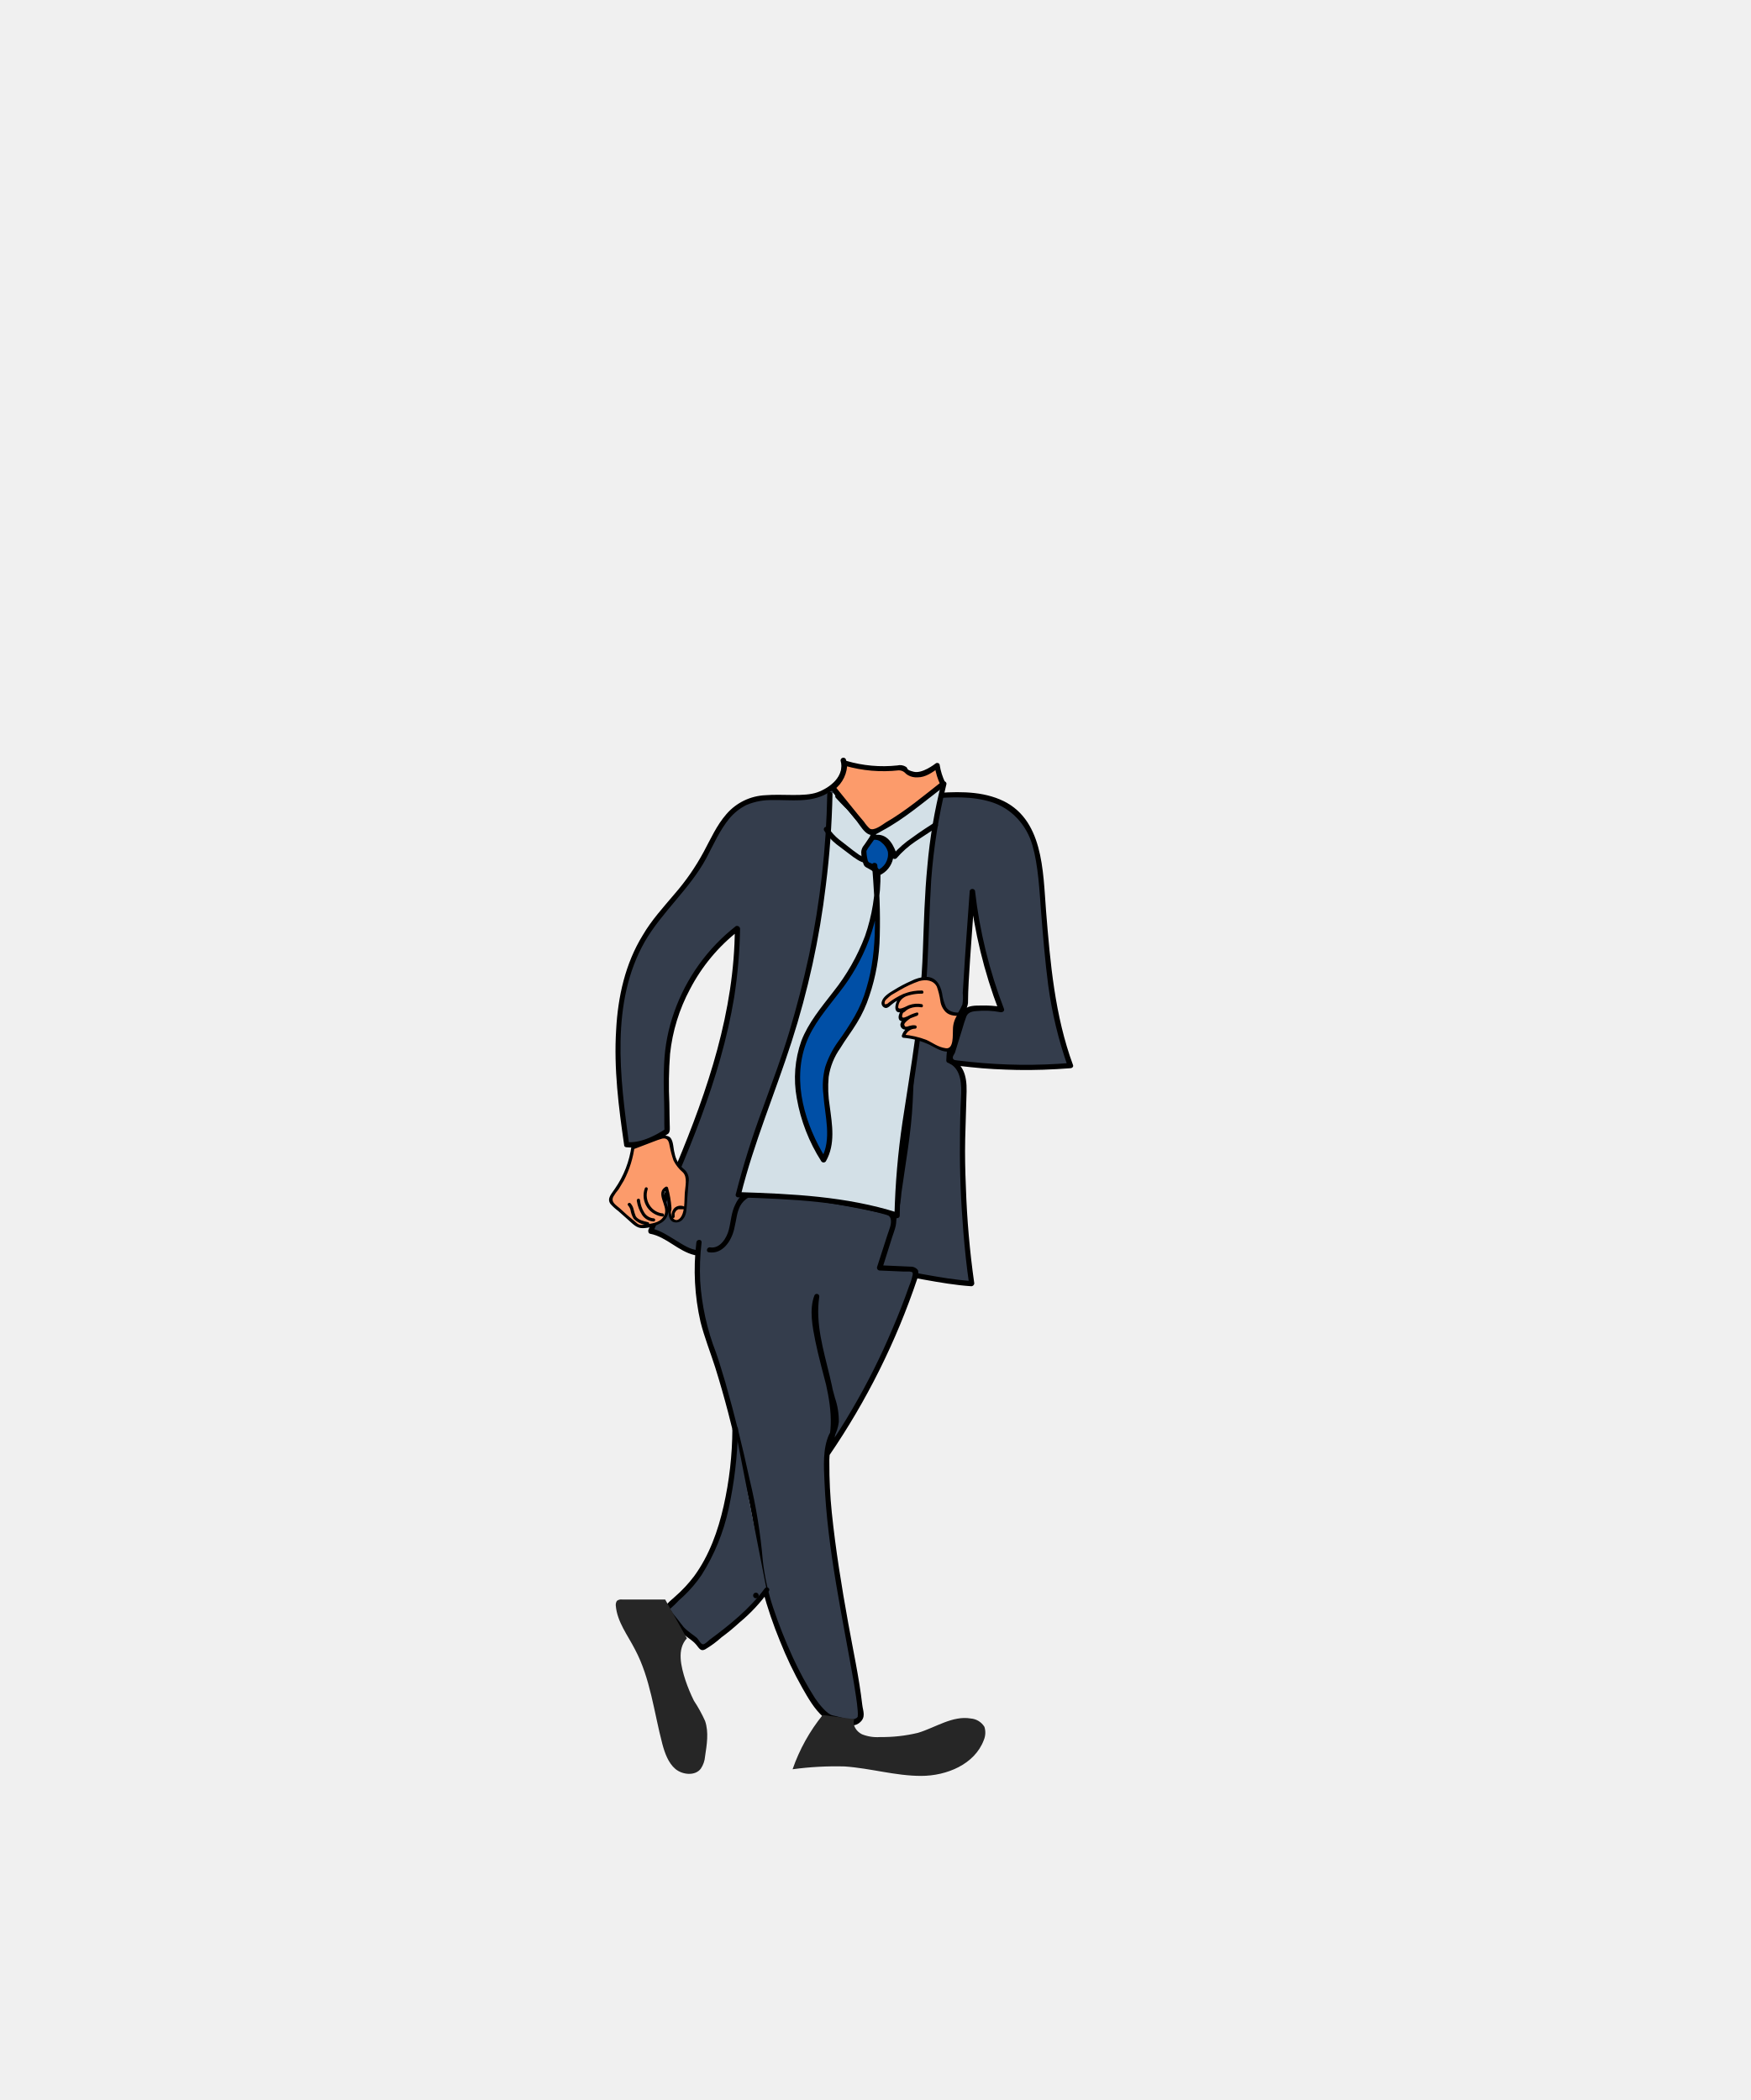
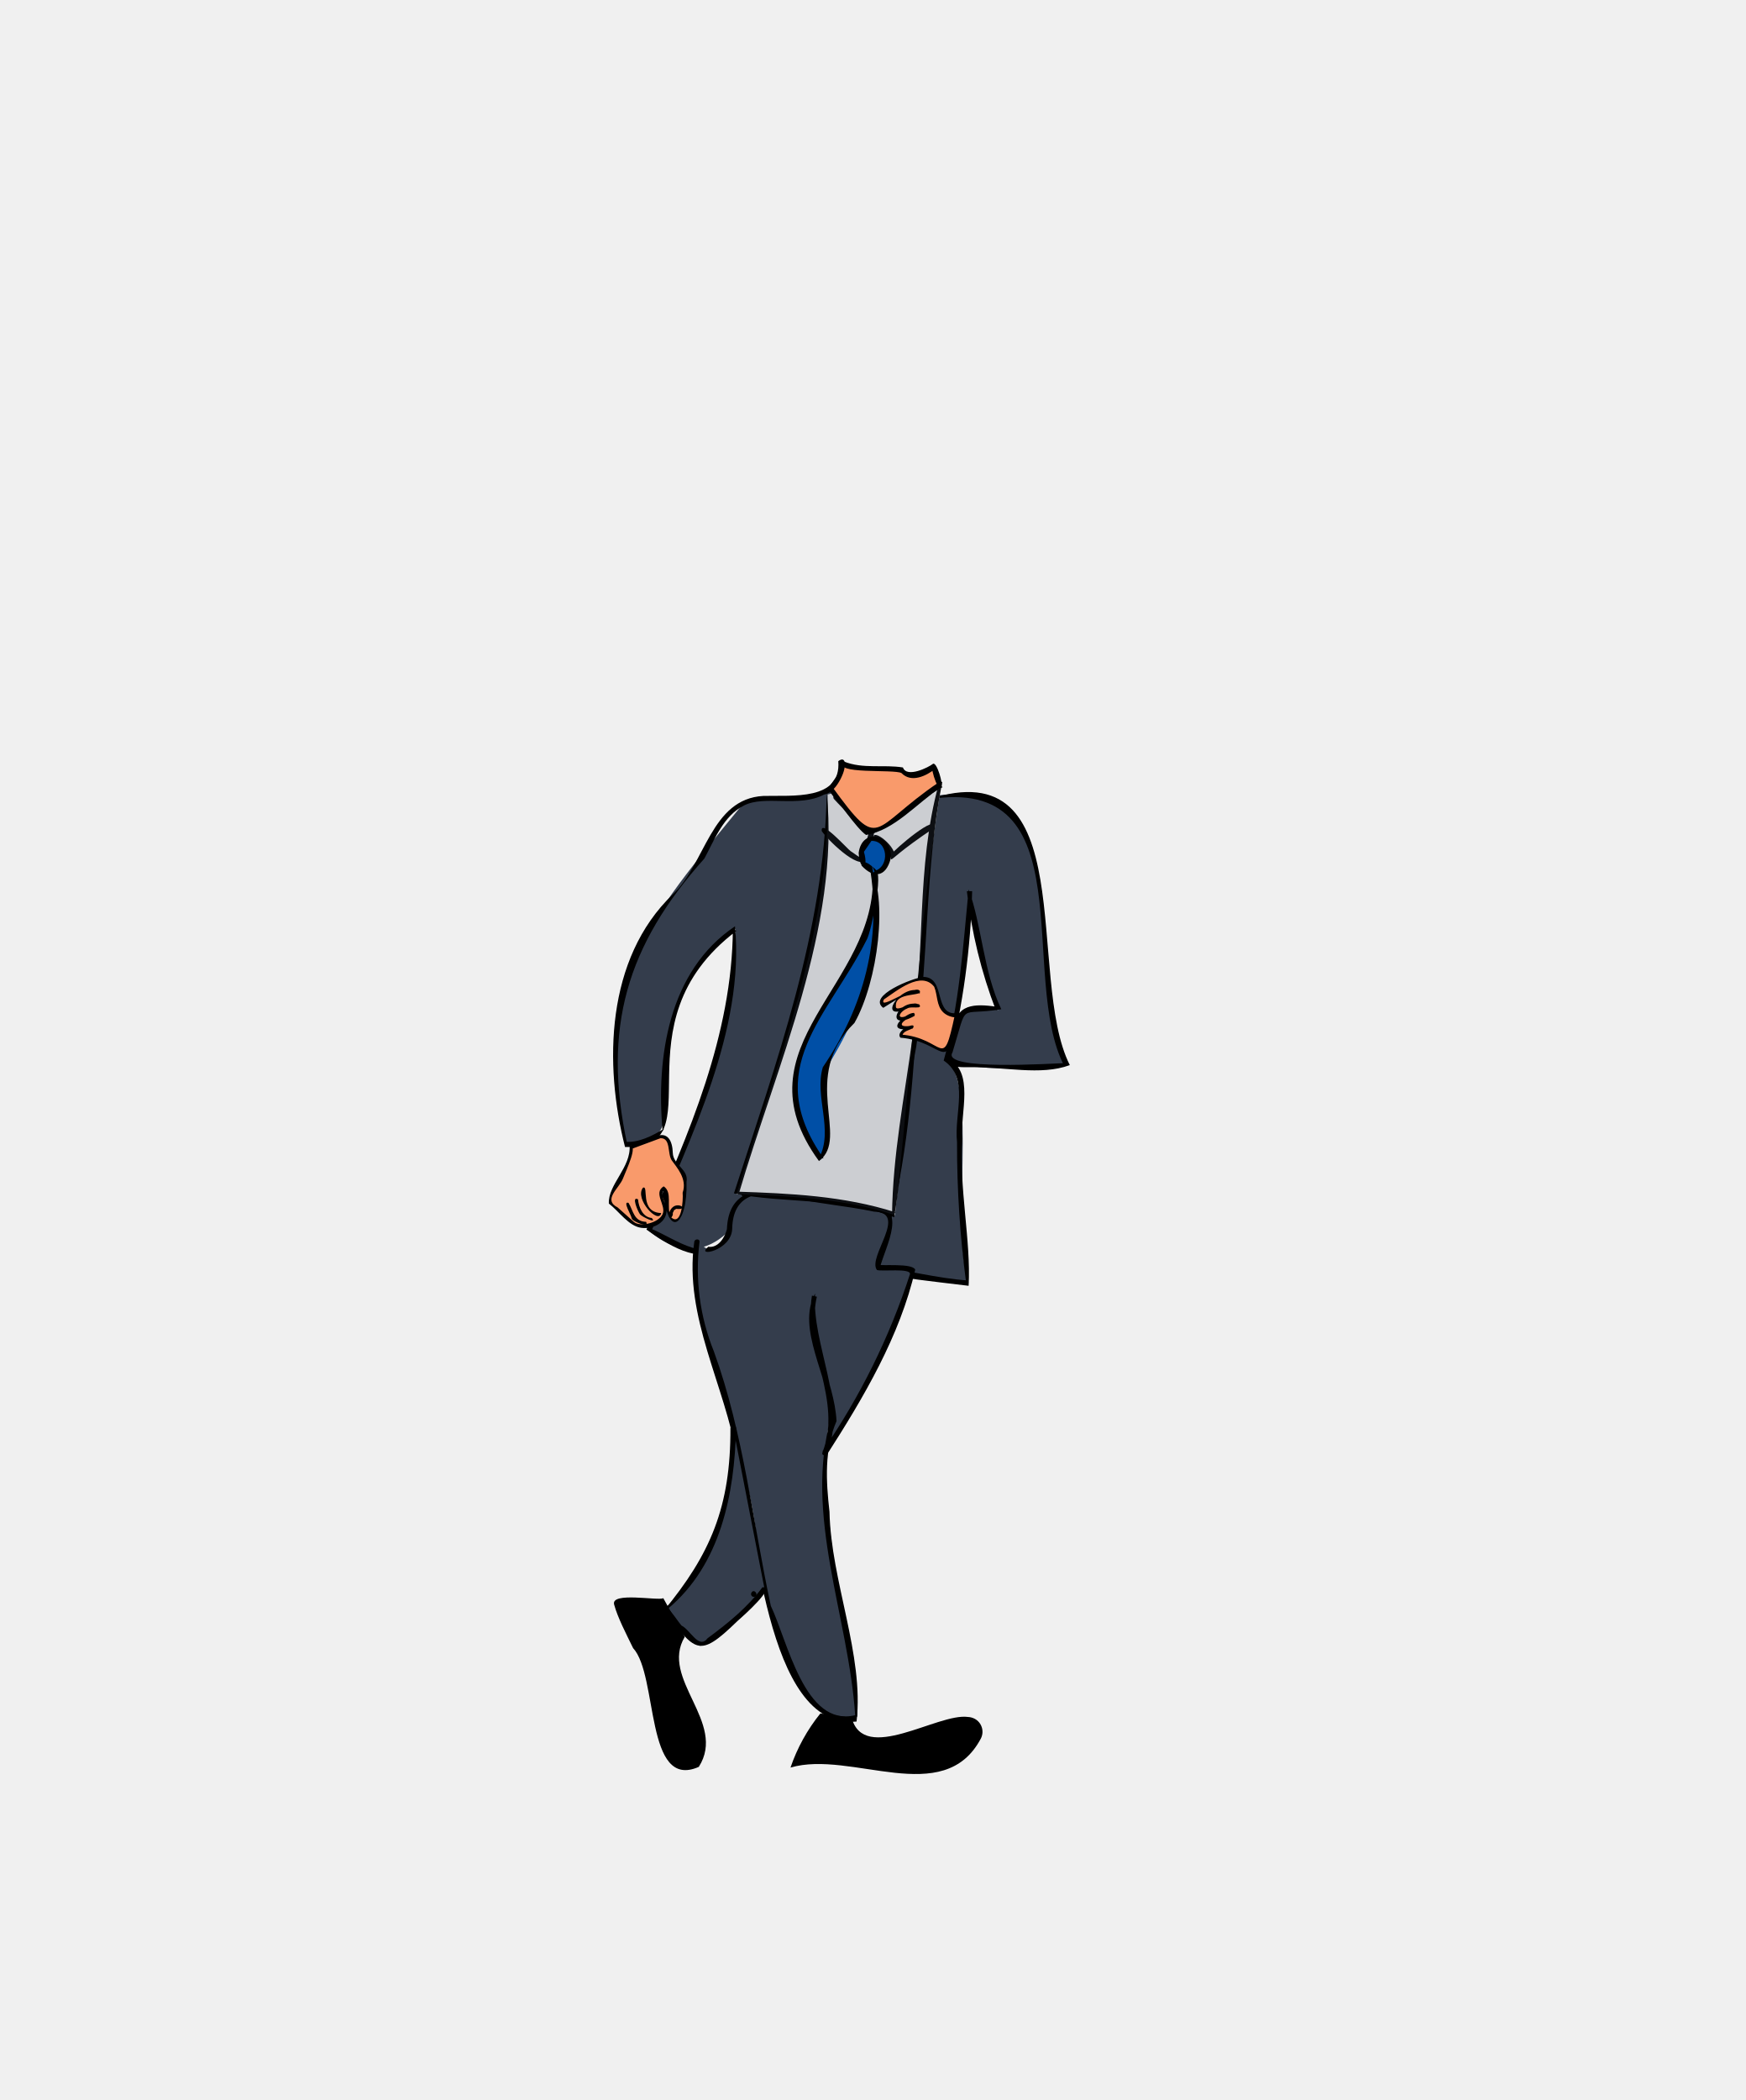
- <svg xmlns="http://www.w3.org/2000/svg" viewBox="0 0 500 600">
-   <defs>
-     <style>.a{fill:#343d4c}.c{fill:#004fa6}.e{fill:#fc9b6b}</style>
-   </defs>
-   <path class="a" d="M240.9 217.1c1.7 5.5-4.9 10.2-10.6 10.7s-11.9-1-17.2 1.4-9.3 11.2-13.1 17.7-10.7 12.7-15.1 19.6c-11.3 17.5-8.8 40-5.9 60.6 4.7.6 11.5-3.9 11.5-3.9s-.2-13.8-.1-18.6a52.3 52.3 0 0120.2-39.3c0 30.2-12.5 58.8-24.7 86.5 4.5.8 8.5 5.3 13 6.1a17.9 17.9 0 007.2-1.2c1-.5 3-3.7 3.6-4.8 21-37.8 28.6-81.5 29.4-124.7" />
-   <path d="M240.1 217.3c1.3 4.4-3 7.8-6.7 9.1s-9.9.4-14.7.8a15.6 15.6 0 00-11.2 5.4c-2.8 3.2-4.5 7.1-6.5 10.8a65.8 65.8 0 01-8.3 12c-3.2 3.8-6.6 7.5-9.1 11.8-5 8.1-7.1 17.6-7.6 27-.7 11.1.7 22.1 2.3 33.1 0 .3.4.5.7.5 2.6.3 5.1-.6 7.5-1.6a18.5 18.5 0 004.4-2.3c.6-.6.4-1.8.4-2.6s-.1-4-.1-6a112.2 112.2 0 01.2-14.2 50.4 50.4 0 015.7-18.5 51 51 0 0113.9-16.7l-1.1-.6c-.1 23.5-7.7 46.1-16.7 67.6-2.5 6.2-5.2 12.3-8 18.5-.1.4 0 1 .5 1.1 4.7.9 8 5 12.7 6.1a14.1 14.1 0 005-.3c1.5-.3 3-.6 4-1.7a20.3 20.3 0 002.9-4.3c1.4-2.4 2.7-4.9 4-7.5 2.4-4.9 4.7-9.9 6.7-14.9 8.4-20.8 13.5-42.7 16.3-64.9 1.5-12.5 2.3-25.2 2.6-37.8a.7.7 0 00-1.5 0 329.1 329.1 0 01-7.3 64.8 221.8 221.8 0 01-9.1 31.1 180.5 180.5 0 01-13.2 29c-.8 1.3-1.9 3.5-3.4 4.1a15 15 0 01-5.9 1c-2.4-.1-4.6-1.7-6.6-2.9s-4.3-2.8-6.8-3.3l.4 1.1c9.6-21.6 19.3-43.6 23.2-67.1a144.1 144.1 0 001.7-19.7.9.9 0 00-1.2-.7 53.9 53.9 0 00-17.6 24.5 50.5 50.5 0 00-2.9 14.8c-.2 3.6-.1 7.2 0 10.8s0 5.7.1 8.5l.4-.7c-3.2 2.1-7.4 4.2-11.2 3.8l.7.6c-2.6-19-5.4-40.5 4.5-57.9 5-8.6 12.9-15.1 17.6-23.9 2-3.8 3.8-7.9 6.5-11.2a15.4 15.4 0 014.9-3.9 18.2 18.2 0 017.7-1.4c5.1-.1 10.4.8 15.2-1.8s6.7-5.6 5.5-9.9a.8.8 0 00-1.5.4z" />
-   <path class="a" d="M265.9 227.4c8.7-.6 18.5-.9 24.8 5.2s6.2 12.7 6.8 19.9c1.4 17.5 2.1 35.5 8.3 52a153.5 153.5 0 01-33.2-.9 1.3 1.3 0 01-1-.4 1.9 1.9 0 010-1.3l3.5-11.2a3.5 3.5 0 01.9-1.7 3 3 0 012.2-.8 25.4 25.4 0 017.8.3 146.9 146.9 0 01-8.3-34l-1.6 24a81.4 81.4 0 00-.3 8.5 31.4 31.4 0 00-4.7 16 6.7 6.7 0 013.8 4.8 19 19 0 01.4 6.3 288.8 288.8 0 002.2 52.6c-8.5-.5-18.6-3.1-27.1-4 1.2-5.7 5.3-13.3 6-19.1 1.2-9.7 3.3-20.7 3.6-30 .9-29.8 4.5-58.5 6.7-88.3" />
-   <path d="M265.9 228.2c5.8-.5 11.8-.8 17.4 1s9.9 6.4 11.6 12.3 2 12.9 2.5 19.3 1.1 13.7 2 20.6a116.4 116.4 0 005.6 23.3l.8-1a151.8 151.8 0 01-28.6-.3l-3.6-.4c-.5-.1-1.2 0-1.4-.6s.5-1.3.6-1.7l2.1-6.8c.3-1.1.7-2.3 1.1-3.4s1.4-1.5 2.7-1.6a24.1 24.1 0 017.1.3c.5.1 1.2-.3 1-.9a137 137 0 01-8.3-33.8.8.8 0 00-1.5 0c-.6 8.7-1.3 17.4-1.8 26.1-.1 1.1-.1 2.1-.2 3.1a12 12 0 01-.1 3.3 16.7 16.7 0 01-1.2 2.3 20.3 20.3 0 00-1.1 2.6 32.4 32.4 0 00-2.3 11.1.7.7 0 00.6.7c3.8 1.6 3.8 6.5 3.6 9.9s-.3 8.5-.3 12.8c-.1 8.6.3 17.3 1 25.9.4 4.8.9 9.6 1.6 14.4l.7-.7c-9.1-.6-18-3.1-27.1-4l.8.9a86.9 86.9 0 013.6-10.9q1-2.7 1.8-5.4a40.1 40.1 0 00.9-5.9c1.2-8.6 2.8-17.2 3.2-25.8s.8-19 1.5-28.5 1.6-19.1 2.4-28.6 2-21.6 2.8-32.5c.1-.9-1.4-.9-1.5 0-1.4 19-3.4 38-4.9 57-.7 9.5-1.3 19-1.6 28.6a259.8 259.8 0 01-2.9 26.4c-.3 2.3-.5 4.6-.9 6.9a42.4 42.4 0 01-1.7 6.1c-1.5 4-3.3 8-4.2 12.2a.8.8 0 00.7 1c9.1.9 18 3.4 27.1 4a.9.9 0 00.8-.8 253 253 0 01-2.4-27.5c-.2-4.6-.3-9.2-.2-13.8s.3-9 .4-13.6-1-7.9-4.8-9.5l.5.7a32.6 32.6 0 012.6-11.8l1.2-2.3a5 5 0 00.9-2.3c0-2.1.1-4.1.2-6.2.5-8.6 1.2-17.3 1.8-25.9H277a138.9 138.9 0 008.3 34.2l.9-1a31.3 31.3 0 00-6.1-.4c-1.5 0-3.4 0-4.5 1s-1.6 3.4-2.1 5l-2 6.5c-.4 1.2-1.5 3.3-.1 4.2a5.4 5.4 0 002.2.5l3.6.4c4.5.5 8.9.7 13.4.8s10.1-.1 15.2-.5c.4 0 .9-.4.7-.9-5.2-14.1-6.5-29.1-7.7-44-.9-11.4-.7-26.7-13.2-31.9-6.2-2.6-13.2-2.2-19.7-1.7a.8.8 0 000 1.5z" />
-   <path d="M212.8 341.9a140.3 140.3 0 0019.1 3.8c6.6.9 13.2 1.3 19.8 1.9 1 .1 1-1.4 0-1.5-6.4-.6-12.9-1-19.3-1.8a125.7 125.7 0 01-19.2-3.9.8.8 0 00-.4 1.5z" />
-   <path class="a" d="M199.7 355.1a63.9 63.9 0 003.9 31.2c3.1 7.8 13.1 46.8 13.6 58.9.5 14.7 15 45 20.1 45.7 3.1.4 6.7 2.7 8.3 0s-10.5-50.9-9.4-74.9c.4-8 3.9-5.9 2.3-13.7s-7.9-24.9-5.2-31.8c-2.3 15 9 30.9 3 44.9a203.1 203.1 0 0025.2-50.9 1.7 1.7 0 000-1.2c-.2-.5-.9-.6-1.4-.6l-8.9-.4 3.6-11.2c.4-1.2.8-2.7 0-3.8a4 4 0 00-2.8-1.4 300.4 300.4 0 00-31.3-5.2c-2.8-.3-6-.4-8.2 1.4s-2.8 5.7-3.5 8.9-3.1 6.7-6.3 6.1" />
-   <path d="M198.9 355.1a66.1 66.1 0 001.2 22.6c1.1 4.4 2.8 8.6 4.2 13 2.7 8.6 4.9 17.3 6.9 26s4.2 17.5 5 26.3c.2 1.6.2 3.3.4 5s.8 4.3 1.3 6.5a122.1 122.1 0 004.9 14.4 109.7 109.7 0 006.4 13.4c1.6 2.8 3.4 6 5.9 8.2a5.9 5.9 0 003 1.3c2.2.5 5.2 2.1 7.3.5s1.1-3.4.9-5.2c-.9-7.8-2.6-15.5-4-23.3-1.9-10.5-3.6-21-4.7-31.6a135 135 0 01-.7-14.2 19.1 19.1 0 011.2-7.2 12 12 0 001.5-4.5 20.3 20.3 0 00-1.1-6.9c-.6-2.3-1.3-4.7-1.9-7.1-1.4-5.1-2.9-10.5-3.2-15.9a13.7 13.7 0 01.6-5.7l-1.4-.4c-1.1 7.6.9 15.1 2.7 22.5s3.3 15.2.3 22.4c-.4.8.9 1.2 1.3.6a204.7 204.7 0 0025.1-50.4 3.6 3.6 0 00.2-2.5 2.5 2.5 0 00-2.1-1l-8.9-.4.8 1 2.8-8.9c.6-2 2-4.7.6-6.7s-4.5-2-6.5-2.4-6.1-1.3-9.1-1.8c-5.9-1-11.8-1.9-17.7-2.5s-9.9-.9-12.1 4c-1.1 2.2-1.2 4.7-1.8 7.1s-2.5 5.5-5.3 5.1c-1-.2-1.4 1.3-.4 1.4 3.9.6 6.4-3.2 7.2-6.6s.7-4.5 1.7-6.6a6.3 6.3 0 015.7-3.3 52.9 52.9 0 018 .7l8.5 1.2c5.6.9 11.2 1.9 16.8 3.1 1.3.3 3.6.4 4 1.9s-.5 3.3-.9 4.6l-3 9.3a.8.8 0 00.7.9l6.9.3h1.7c.8.1 1 .2.9.9a17 17 0 01-1 3.2q-2.2 6.3-4.8 12.3a193.9 193.9 0 01-11.4 22.8c-2.5 4.3-5.1 8.4-7.9 12.4l1.4.6c6.2-14.8-5.2-29.8-3-44.9a.7.7 0 10-1.4-.4c-1.5 4-.5 9 .3 13s2.5 10.2 3.8 15.3a28.7 28.7 0 011.4 6.6 9.1 9.1 0 01-1.3 4.8c-1.8 4-1.5 9-1.3 13.3.8 19.4 5.1 38.6 8.4 57.6.4 2.7.9 5.3 1.1 8a9.5 9.5 0 010 1.7c-.4.7-1.8.9-2.8.7s-2.9-.8-4.4-1.1-3.8-3.1-5-4.9a96.6 96.6 0 01-6.4-11.8 144.3 144.3 0 01-5.6-14.2 66.2 66.2 0 01-2.9-13.2 154.2 154.2 0 00-3.8-23.4q-3-13.9-6.9-27.6c-.9-2.9-1.7-5.8-2.7-8.6A68.5 68.5 0 01200 366a67.1 67.1 0 01.4-11c.1-1-1.4-1-1.5 0z" />
-   <path class="a" d="M210 408.3c-.3 15.6-3.5 35.8-14.7 46.7-.4.4-4.7 4.2-4.8 4.8s3.3 4.3 3.6 4.8c1.5 2.3 4.3 3.2 5.9 5.6.1.2.3.5.6.5a.8.8 0 00.8-.3c5.4-3.9 13.8-10.7 17.6-16.1" />
-   <path d="M209.2 408.3a102.4 102.4 0 01-2.5 22c-1.6 7.1-4.1 14.1-8.4 20a38.5 38.5 0 01-5.5 5.9c-1 1-3.7 2.7-2.7 4.4a19.3 19.3 0 002.2 2.8 16.4 16.4 0 001.9 2.5c1.2 1.4 2.8 2.2 4.1 3.4s1.6 2.8 3.2 1.9a28.7 28.7 0 004.6-3.4q2.6-1.9 5.1-4.2a47.7 47.7 0 008.4-9c.6-.8-.7-1.5-1.2-.7-4.2 5.7-10 10.4-15.7 14.6-.4.3-1.3 1.3-1.9 1.3s-1.3-1.4-1.7-1.8-2.7-1.9-3.8-3.1l-1.8-2.3-1.2-1.5c-.3-.3-.5-.9-.9-1.2s0 0-.1.1l.2-.4 1.2-1.1a30.7 30.7 0 012.6-2.5 36.8 36.8 0 005.1-6 58.3 58.3 0 007.7-18.8 117.4 117.4 0 002.7-22.9c0-1-1.5-1-1.6 0z" />
-   <path d="M216.2 456.6a.8.8 0 000-1.5.8.8 0 100 1.5z" />
-   <path d="M238.8 226.4l7.4 8.6a2.3 2.3 0 001.4 1 2.8 2.8 0 001.5-.4l20.5-11.6a163 163 0 00-3.6 19.5c-1.5 13.2-1.3 26.4-2.4 39.6-1.7 21.5-7.1 42.6-7.3 64.2-14.6-4.8-30.1-5.4-45.4-6 3.6-14.6 9.6-28.6 14.2-42.9a248.7 248.7 0 0012-71.6" fill="#d3e0e7" />
-   <path d="M238.3 226.9l6.7 7.9c.8.9 1.6 2.1 3 2s2.7-1.3 3.8-1.9l18.2-10.2-1.1-.9a147.3 147.3 0 00-4 23.6c-.8 8.2-1 16.3-1.3 24.5s-1.1 16.5-2.2 24.7-2.4 15.9-3.6 23.9a216.9 216.9 0 00-2.3 26.8l1-.8c-14.7-4.7-30.3-5.4-45.6-5.9l.7.9c3.7-14.9 9.8-29.2 14.5-43.8a237.3 237.3 0 009.8-44.8 250.4 250.4 0 001.9-26.1.8.8 0 00-1.5 0 246.6 246.6 0 01-5.2 46.1c-1.6 7.4-3.5 14.8-5.7 22.1s-4.9 14.4-7.5 21.6a239.5 239.5 0 00-7.7 24.5.7.7 0 00.7 1c15.2.5 30.6 1.1 45.2 5.9a.7.7 0 00.9-.7c.2-16.2 3.3-32.2 5.5-48.2 1.1-7.7 2-15.5 2.4-23.3s.6-16.3 1.1-24.5a166.2 166.2 0 014.3-27.1.7.7 0 00-1.1-.8l-16 9-3.9 2.2c-.8.4-1.5.8-2.3.2a13.7 13.7 0 01-1.6-1.8l-6.1-7.2c-.6-.7-1.7.4-1 1.1z" />
-   <path d="M238.8 228a64.4 64.4 0 0010.7 9.5l-.3-.8-2.1 7.1c-.1.1-.2.9-.3 1s-.2.1-.5-.1l-.8-.4-1.8-1.3-4.1-3.2a14.5 14.5 0 01-2.9-3.2.7.7 0 10-1.3.7 16.3 16.3 0 003.5 3.9l4.9 3.7c1.1.7 3.4 2.6 4.3.7a31.7 31.7 0 001.2-4.1l1.3-4.4a.7.7 0 00-.3-.9 70.6 70.6 0 01-10.5-9.2c-.6-.7-1.7.3-1 1z" />
-   <path d="M250.6 237.8a142.2 142.2 0 0014.9-12c.7-.7-.3-1.8-1-1.1a128.7 128.7 0 01-14.7 11.8c-.8.6 0 1.9.8 1.3zm-.1 2.2c2.6-.1 3.7 2.8 4.3 4.9a.8.8 0 001.3.3 27.3 27.3 0 015.4-4.8l6.1-4c.8-.5 0-1.8-.8-1.3s-4.2 2.7-6.2 4.2a29 29 0 00-5.6 4.9l1.3.3c-.9-2.7-2.4-6.1-5.8-6a.8.8 0 000 1.5z" />
-   <path class="c" d="M247.4 246.8c.3.6.9.4 1.9 1.1l1.5 1.5a5.6 5.6 0 003.6-5.5c-.3-2.8-3.1-5.1-5.2-4.6a39.7 39.7 0 00-2.4 3.7 8.9 8.9 0 00.6 3.8z" />
-   <path d="M246.8 247.2c.3.6.9.7 1.5 1.1a6.2 6.2 0 012 1.6.8.8 0 00.9.2 6.8 6.8 0 003.9-4.8 6.2 6.2 0 00-2-5.4 5.6 5.6 0 00-2.4-1.3 2.2 2.2 0 00-2.2.4c-.7 1-1.3 2-2 2.9a3.3 3.3 0 00-.5 1.6 10.4 10.4 0 00.7 3.5c.3.9 1.8.5 1.4-.4a11.3 11.3 0 01-.6-3.1v-.3h-.1c.1 0 .1 0 .1-.1a4.3 4.3 0 00.4-.7l2-2.8-.5.4a2.6 2.6 0 012.4.7 5.1 5.1 0 011.8 2.6 4.9 4.9 0 01-3.2 5.4h.9a9.1 9.1 0 00-1.7-1.7l-1.1-.5c-.2-.1-.4-.1-.4-.3s-1.7.1-1.3 1z" />
-   <path class="c" d="M250.7 249.4a51.6 51.6 0 01-8.9 30c-3.9 5.9-9.1 11-11.9 17.5-4.6 11.1-1.1 24.2 5.3 34.5 4.4-7.5-.9-17.1 1.1-25.6 1.2-5.1 4.9-9.1 7.7-13.6 8-13.1 7-29.6 5.8-45" />
-   <path d="M250 249.4a52.6 52.6 0 01-2.9 18 59.1 59.1 0 01-9.1 16c-3.4 4.4-7.1 8.8-9.1 14a31.7 31.7 0 00-1.3 16.4 49 49 0 007 18 .8.8 0 001.3 0c2.8-4.9 1.8-10.5 1.1-15.8a32.8 32.8 0 01-.3-8.3 19 19 0 013.3-8.2c1.5-2.5 3.3-4.8 4.8-7.3a34.9 34.9 0 003.5-7.6 56 56 0 003-17.2 171.2 171.2 0 00-.7-20.2c-.1-.9-1.6-.9-1.5 0 .9 11.7 1.8 23.8-1.6 35.1a35.7 35.7 0 01-3.4 8.1 80.6 80.6 0 01-4.7 7.2 26.4 26.4 0 00-3.7 7.3 21 21 0 00-.5 7.9c.4 6 2.5 12.7-.6 18.2h1.3c-5.9-9.6-9.7-21.8-5.7-32.8 2-5.5 6-10 9.5-14.6a55.8 55.8 0 008.5-15 52.8 52.8 0 003.3-19.2.8.8 0 10-1.5 0z" />
-   <path d="M235 490a51.3 51.3 0 00-8.6 15.5 92.4 92.4 0 0114.9-.8c7.3.5 14.5 2.7 21.8 2.7s15.3-3.3 17.9-10.2a5.5 5.5 0 00.2-3.8 5 5 0 00-3.9-2.4c-5.2-.9-10.1 2.6-15.1 4.1a43.6 43.6 0 01-10.8 1.2 11.6 11.6 0 01-5.2-.8c-1.6-.8-2.8-2.6-2.2-4.3M190 457h-12.3a2 2 0 00-1.5.4 2.2 2.2 0 00-.3 1.4c.4 4.6 3.4 8.4 5.5 12.5 4.4 8.3 5.4 17.9 7.8 27 .7 2.6 1.7 5.4 3.7 7.1s5.7 2.1 7.3-.1a7.3 7.3 0 001.2-3.5c.5-3.3 1.1-6.9 0-10.1a40.8 40.8 0 00-3.2-5.8 47.4 47.4 0 01-2.4-5.8c-1.3-4-2.5-8.9.4-12" fill="#262626" />
-   <path class="e" d="M274.8 289.8a6.7 6.7 0 01-4-.8c-2.6-1.9-1.3-6.7-3.9-8.7s-4.4-.6-6.5.4a31.6 31.6 0 00-7.1 4.2 2.9 2.9 0 00-1.1 1.4 1.1 1.1 0 001 1.3 2.1 2.1 0 00.8-.6 13.2 13.2 0 019.5-3.5 10.6 10.6 0 00-5 .9 4 4 0 00-2.3 4.2c.8.5 1.8-.1 2.6-.5a7.4 7.4 0 014.4-.8 5.5 5.5 0 00-5.8 2.4c-.4.6-.4 1.6.2 1.7l.5-.2 3.8-1.5a5.7 5.7 0 00-4 2.3 1.7 1.7 0 00-.3 1c.1.7 1.1.9 1.8.7a3.4 3.4 0 012.2-.2 3.5 3.5 0 00-3.5 2.5 22.6 22.6 0 017.2 1.9 20.2 20.2 0 005.3 2.1h.9a1.6 1.6 0 00.6-.8c1.2-2.8-.1-6.6 1.9-9" />
-   <path d="M274.8 289.3c-1.7.1-3.6 0-4.6-1.6a13.4 13.4 0 01-1.1-3.9c-.5-2.5-1.8-4.7-4.6-4.7a10.6 10.6 0 00-4.3 1.2 38 38 0 00-4.9 2.6c-1.2.7-3 1.8-3.4 3.2a1.4 1.4 0 001.1 1.9c.7 0 1.2-.6 1.7-1a14.5 14.5 0 012.6-1.7 13.1 13.1 0 016.2-1.4v-.9c-3 0-7.1.6-7.7 4.3-.2 1.2.2 2.2 1.6 1.9a18.9 18.9 0 002.5-1.1 6.2 6.2 0 013.3-.3c.5.1.6-.8.1-.9-2.3-.5-5.3.4-6.4 2.7-.3.7-.4 1.8.4 2.1s1.3-.1 1.8-.4l2.9-1.1c.4-.2.5-1-.1-.9s-4.3 1.3-4.7 3.3a1.4 1.4 0 00.9 1.5c1.1.4 2.2-.5 3.4-.2v-.9a4 4 0 00-3.9 2.9.5.5 0 00.4.6 22 22 0 017.5 2c1.6.8 3.8 2.3 5.7 1.9s1.7-2.6 1.8-3.8-.2-4.4 1.2-6.1-.3-1.1-.6-.7a7.4 7.4 0 00-1.4 4.3c-.1 1.5.3 5.7-2 5.4s-3.8-1.6-5.6-2.4a24.4 24.4 0 00-6.6-1.5l.5.6a3.1 3.1 0 013-2.3.5.5 0 00.1-.9 2.8 2.8 0 00-1.3 0 4.5 4.5 0 00-1.1.3c-.6.1-.7.1-.9-.5s2.3-2.5 3.5-2.6v-.9l-2.9 1.2c-.5.2-1.4.6-1.2-.4s.5-.8.7-1a5 5 0 014.7-1.3v-.9a6.9 6.9 0 00-3.5.3l-1.3.6c-.7.3-2 .8-1.7-.4.5-3.1 4.2-3.5 6.8-3.5.5 0 .5-.8 0-.9a14 14 0 00-5.4 1 22.2 22.2 0 00-4.2 2.5 1.1 1.1 0 01-1.1.4 1.4 1.4 0 01.5-1.4 14.9 14.9 0 011.4-1.2l2.4-1.4a31.5 31.5 0 015.6-2.6c1.9-.5 4-.3 5 1.6a20.4 20.4 0 011 4.1 5.5 5.5 0 001.6 3.2c1.2 1.1 2.9 1.1 4.5 1a.4.4 0 000-.9z" />
-   <path class="e" d="M180.8 327.3a27.5 27.5 0 01-5.5 13.7c-.5.6-1.1 1.4-.8 2.2a2.3 2.3 0 00.7 1l5.9 5.2 1.1.8a4.2 4.2 0 002.7 0 10.2 10.2 0 003.5-1.1 3.9 3.9 0 002.1-2.9c.1-1.2-.6-2.3-1-3.5s-.2-2.7.8-3.3a25.4 25.4 0 011.1 6.7 3.3 3.3 0 00.7 2.4 2 2 0 002.8-.6 4.8 4.8 0 00.8-3.1l.6-7.4a6.2 6.2 0 00-.2-1.9 9.6 9.6 0 00-1.7-1.8c-1.9-1.7-2.3-4.5-2.8-7.1a2.5 2.5 0 00-.6-1.4c-.7-.7-2-.4-2.9 0l-7.1 2.7" />
-   <path d="M180.4 327.3a27.8 27.8 0 01-4.8 12.4c-.8 1.3-2.4 2.7-1.2 4.3a13.7 13.7 0 002.2 2l2.7 2.4c1.4 1.2 2.5 2.6 4.4 2.5a11 11 0 005.3-1.6 4.1 4.1 0 001.9-3.9c-.2-1.6-2.3-4.4-.3-5.6l-.7-.2a28.4 28.4 0 011 6.5c.1 1.1.2 2.4 1.3 3a2.5 2.5 0 002.9-.8c1-1.1 1-2.8 1.1-4.2s.3-4.3.5-6.4a3.9 3.9 0 00-1.5-3.8 7.5 7.5 0 01-2.5-4.4c-.4-1.4-.3-3.2-1.1-4.3s-2.8-.8-4.1-.3l-6.7 2.5c-.5.2-.3 1.1.3.9l5.5-2.1a26.7 26.7 0 012.6-.9c1.6-.3 1.9 1 2.1 2.2a27.5 27.5 0 001.1 4.1 10.3 10.3 0 002.6 3.3c1.5 1.4.7 4.2.6 6s0 4-.6 5.8-2 2.6-2.9 1.1-.2-1.9-.3-2.7a29.4 29.4 0 00-1-5.8.5.5 0 00-.7-.2c-3 1.8.6 5.3-.2 7.7s-3.2 2.7-5.1 3-2.2.3-3.2-.6l-2.4-2-2.2-2c-1-.9-2.6-1.7-1.8-3.3a13.7 13.7 0 011.5-2.1l1.5-2.5a29.1 29.1 0 003.1-10c.1-.5-.8-.5-.9 0z" />
-   <path d="M189.4 346.7a5 5 0 01-3.8-2.3 5.3 5.3 0 01-.6-4.6.4.4 0 10-.8-.3 6 6 0 00.7 5.5 6.2 6.2 0 004.5 2.6.5.5 0 000-.9zm-2.7 1.4a3.5 3.5 0 01-2.7-1.7 8.5 8.5 0 01-1.2-3.6c-.2-.6-1-.3-.9.3a10.3 10.3 0 001.5 4 4.2 4.2 0 003.3 1.9.4.4 0 100-.9z" />
-   <path d="M185.1 349.2c-1.2-.3-2.8-.6-3.5-1.7a13.9 13.9 0 01-.6-1.9 3.8 3.8 0 00-.9-1.8c-.4-.4-1.1.2-.7.6a3.3 3.3 0 01.8 1.8 7 7 0 00.8 2 5.7 5.7 0 003.9 1.8c.5.2.8-.7.2-.8zm7.6-2v-.5c0-.1.1-.2.1-.3h.1c0-.1.1-.2.1-.3a.1.1 0 00.1-.1c.1-.1.1-.2.2-.2a.1.1 0 00.1-.1h.1l.2-.2c0 .1.1 0 .1 0h1.3a.5.5 0 00.6-.3c.1-.2-.1-.4-.3-.5a2.6 2.6 0 00-2.7.4 2.9 2.9 0 00-.8 2.6.4.4 0 00.8-.2z" />
-   <path class="e" d="M241.3 217.7a8.6 8.6 0 01-3.4 7.3l9.6 11.9c.4.4.8.9 1.4.9s.7-.1 1-.2c4.8-2.3 9.1-5.6 13.4-8.9l6-4.7a19.1 19.1 0 01-1.6-5.3 12.5 12.5 0 01-4 2.4 4.8 4.8 0 01-4.5-.6c-.5-.4-.8-.9-1.4-1.1h-1.1a36.8 36.8 0 01-15.1-1.3" />
-   <path d="M240.5 217.7a7.9 7.9 0 01-3 6.7.7.7 0 00-.2 1.1l7.5 9.2c.9 1.2 2 3.1 3.4 3.7s2.6-.4 3.7-1c6.4-3.4 12-8.3 17.8-12.7a.9.9 0 00.3-1.1 17.8 17.8 0 01-1.6-5.1c0-.4-.7-.7-1.1-.4s-3.9 3-6.3 2.4-1.5-.9-2.2-1.4a3.2 3.2 0 00-2.5-.4 37.3 37.3 0 01-14.5-1.3c-.9-.3-1.3 1.1-.4 1.4a39.6 39.6 0 0015.3 1.3 2.5 2.5 0 011.7.6 3.9 3.9 0 001 .8 4.9 4.9 0 002.7.6c2.3 0 4.2-1.4 6-2.7l-1.1-.5a18.4 18.4 0 001.7 5.5l.2-1c-5.1 4-10.2 8.3-15.9 11.6-.9.6-3.5 2.6-4.6 1.7a10 10 0 01-1.6-1.9l-1.6-1.9-6.8-8.4-.2 1.2a9.4 9.4 0 003.8-8 .8.8 0 00-1.5 0z" />
+ <svg xmlns="http://www.w3.org/2000/svg" viewBox="0 0 496.8 597.6">
+   <path d="M239.4,216.4c1.3,14.7-19.2,8.6-27.7,12.1-28,34.2-42.8,49.9-33.8,97.2,25.8.4-5.2-32,31.4-61.4,0,30-12.5,58.4-24.6,86,39.5,32.3,53.1-99.8,52.9-123.8" fill="#343d4c" />
+   <path d="M238.6,216.6c.9,11.3-13.1,9.7-21.3,9.9-15,.8-16.5,19.3-25.8,28-19.1,18.3-19.6,48.4-13.6,71.9,26.4.8-3.5-34.8,31.7-61.5l-1-.6c-.2,30.2-12.5,58.4-24.6,85.6,5.3,3.7,15.1,10.6,22.1,5.1,17.3-27.1,25.4-59.4,29.7-91,1.5-12.4,2.3-25,2.6-37.5,0-.9-1.5-1-1.5,0-.9,42.7-8.4,86.4-29.4,124.1-5.1,10.6-15.4,1.6-22.6-1.1l.4,1.1c11.4-27.1,26.7-57.8,23.9-87-18.9,12.7-22.5,37.2-20.6,58.3l.4-.7c-3.2,2-7.4,4.1-11.1,3.7l.6.6c-7.1-32.9-.1-56.5,22-81.2,3-5.6,5.4-12.1,11.3-15.1s15.6.7,22.8-3.1c5.1-.8,8-12.4,4-9.5Z" />
+   <path d="M264.2,226.7c46.3-7.3,25.8,50.8,39.6,76.6-10.2-.3-26.6,2.9-33.9-2.6,2.7-8.5,2.4-16.6,14.3-13.3a145.3,145.3,0,0,1-8.3-33.8c.1,15.1-3.1,34.1-6.5,48.2,9,6.7,1.1,48,6.3,63.3-8.4-.5-18.5-3.1-26.9-4,14.6-43.9,9.8-91,16.2-136.5" fill="#343d4c" />
+   <path d="M264.2,227.5c44.9-7.5,25.4,50.6,38.8,76l.8-1c-4,.1-36,2.3-32.7-3,4.6-15,1.3-10.2,13.9-12.3-5.1-10.6-5.6-24.2-9.3-34.1-1.6,16.3-2.6,32.8-7.1,48.7,7.5,5.1,2.9,14.9,3.8,23.2a298.9,298.9,0,0,0,2.6,40.1l.7-.7c-9-.6-17.9-3.1-26.9-4l.8.9c14.5-44.1,9.7-90.6,16.1-136.7-6,22.6-5.6,58-8,85-.1,56.4-29.2,50.6,18,56.3.7-12.8-2.8-28.1-1.8-41.9-.7-7.2,3.7-19.1-4.3-22.9l.5.7a217.7,217.7,0,0,0,6.6-48.2h-1.5a137.4,137.4,0,0,0,8.3,34l.9-1c-5.4-.8-12.1-1.6-12.6,5.5s-7,11.8,3.6,11.6,20.7,2.5,29.1-.6c-12.7-25.2,3.8-90.2-40.3-75.6Z" />
+   <path d="M211.4,340.4c12.6,3.6,25.7,4.7,38.7,5.7,1,.1,1-1.4,0-1.5-12.8-1.1-25.9-1.9-38.3-5.7C211.1,338.9,210.7,340.1,211.4,340.4Z" />
+   <path d="M198.4,353.5c-2.9,27.2,16.2,59.8,17.4,89.6,2.8,18.2,14.2,52.7,28.2,45.4,1-5.5-14-65.5-7-88.1-1.6-7.7-7.9-24.7-5.2-31.6-2.3,15,8.9,30.8,3,44.7,10.5-16,20.1-33.4,25-51.8-.4-1.2-9.2-.7-10.2-1,.3-2.7,5.3-12.3,3.6-14.9-10.4-4.5-22.7-4.7-33.9-6.6-14.3-3.8-7.6,15.7-17.9,16.3" fill="#343d4c" />
+   <path d="M197.6,353.5c-3,21.3,8.8,40.7,12.2,61.3,5.5,18,7.8,77.8,34,75.1,2.2-18.9-7.3-40-7.7-59.7-1-8.8-1.5-17.6,2-25.8-.6-11.8-8.4-23.3-5.6-35.4l-1.4-.3c-2.4,14.9,8.8,29.9,3,44.6-.4.8.9,1.2,1.3.6,10.4-16.2,20.8-33.8,25.1-52.6-.9-1.9-9.3-1-10.9-1.4l.8,1c1.6-6.3,8.7-18.3-3.1-17.9s-39.6-13.8-40.4,6.8c-.6,2.4-2.5,5.4-5.3,5-3.9,3.1,6.6,1.2,6.8-5.1.2-9.9,7.4-11.1,15.3-9.2s17,2.6,25.1,4.3c9.9.2-2,12.9.8,16.6,1.3.5,9.8-.6,9.4,1.2A194.1,194.1,0,0,1,234.1,413l1.4.6c5.6-14.9-4.5-30.8-3.5-45.5-5.4,9.9,3.8,23.6,4.6,35.1-8,27.8,5,56.9,6.8,84.9-14.4,3.5-19.2-21.1-24-31.1-5.2-24.1-7.7-49-16.2-72.4a62.7,62.7,0,0,1-4.1-31.2C199.2,352.4,197.6,352.5,197.6,353.5Z" />
+   <path d="M208.7,406.4c-.1,18.4-4.9,39.6-19.4,51.2,2.1,4.2,6.7,7.5,10,10.8,5.9-3.4,14.2-10.9,18.3-16.3" fill="#343d4c" />
+   <path d="M207.9,406.4c.1,22.4-5.7,35.9-19,52,9.1,11.3,9.7,13.9,20.9,3,1.6-1.4,11.4-10.1,7.2-9.7-4.2,5.7-9.9,10.3-15.6,14.5-2.5,3.3-4.9-2.4-7.4-3.6-1-1.1-3.3-4.7-3.9-4.8,15-12.5,19-32.7,19.4-51.4C209.5,405.4,208,405.4,207.9,406.4Z" />
+   <path d="M214.8,454.4c1.3-.6-.2-2.4-.9-1.2a.8.8,0,0,0,.9,1.2Z" />
+   <path d="M237.3,225.7c.9.8,7.6,9.5,8.7,9.5a2.6,2.6,0,0,0,1.5-.4l20.4-11.5c-6.5,40.4-8.4,81.8-13.2,122.5-14.5-4.8-29.9-5.4-45.1-6,11.6-37.2,26.6-74,26-113.7" fill="#fff" />
+   <path d="M236.8,226.2c2,1.6,6.8,9.7,9.6,9.8s19.1-10.7,21.9-12l-1.1-.9c-6.5,23.6-3.8,48.3-7.5,72.3-2.3,16.9-5.6,33.3-5.8,50.4l1-.8c-14.6-4.7-30.1-5.4-45.3-5.9l.6.9c10.8-36.8,29-76.4,25.1-114.4-.6,39.4-14.4,76.8-26.4,114,13.4,2.9,31.3,1.1,45.6,6.8,2.5-14.7,3.2-32.9,6.3-48.6,3.5-24.7,2.5-51.1,7.4-75.3-.7-.4-15.9,8.9-16.6,9s-4.6,3.4-6.2,2.4S236,221,236.8,226.2Z" />
+   <path d="M237.3,227.3a63.1,63.1,0,0,0,10.6,9.4l-.3-.8c-.2.7-2.2,7.7-2.4,8.1s-2.4-1.4-3.1-1.8-8.7-9.4-8.2-5.7h0c1.4,2.2,10.4,11.2,12.6,8.2s1.7-6,2.5-8.4S235.7,223.1,237.3,227.3Z" />
+   <path d="M249,237c2.1-2.1,18-12,13.8-13C261.3,226.9,245,236.1,249,237Z" />
+   <path d="M248.9,239.2c10.3,5.5-3.2,9.9,17-3.6,1.1-4.5-11.2,6-12.5,7.8l1.3.3C254.8,240.2,247.1,234.9,248.9,239.2Z" />
+   <path d="M237.3,225.7c.9.8,7.6,9.5,8.7,9.5a2.6,2.6,0,0,0,1.5-.4l20.4-11.5c-6.5,40.4-8.4,81.8-13.2,122.5-14.5-4.8-29.9-5.4-45.1-6,11.6-37.2,26.6-74,26-113.7" fill="#343d4c" opacity="0.25" style="isolation:isolate" />
+   <path d="M245.8,245.9c.6.5,2.8,1.6,3.4,2.6a5.5,5.5,0,0,0,3.6-5.4C251.2,234.8,242.8,239.9,245.8,245.9Z" fill="#004fa6" />
+   <path d="M245.2,246.3c3.4,3.7,6.9,3.4,8.3-1.9.8-6.8-8.1-9.2-9.1-1.7.3,5.4,3,5,1.5-.3h0l2.4-3.5-.5.4c5-.4,5.6,7.4,1,8.6h.9C248.9,247.1,245.6,243.8,245.2,246.3Z" />
+   <path d="M249.1,248.5c2.1,32-39.3,48.4-15.4,81.5,4.4-7.5-.9-17,1.1-25.4,11.3-17.7,17.2-36.4,13.4-58.3" fill="#004fa6" />
+   <path d="M248.4,248.5c1.7,31.9-39.4,48.9-15.3,81.9,9-6.7-5.7-23.8,10.1-39.3,6.7-11.8,9.7-35.8,4.3-44.8,3.6,21-1.6,40.1-13.3,57.4-2.5,8.4,3.2,17.9-1.1,25.9h1.3c-17.9-25.5,1.2-40.2,12.2-62C248.1,265.4,252.2,244.1,248.4,248.5Z" />
+   <path d="M233.5,487.6A50.5,50.5,0,0,0,225,503c17.3-5.1,43.6,11.8,54.2-8.3a4.2,4.2,0,0,0-1.8-5.6,4.5,4.5,0,0,0-1.9-.5c-8.6-1.2-29.6,13.5-33.1.2" />
+   <path d="M188.8,454.8c-1.5.8-15-1.9-14,1.8s3.4,8.3,5.4,12.4c7.2,7.8,3.3,40.6,18.7,33.8,8.1-12.7-11.2-25-4-37" />
+   <path d="M273,288.7c-6.4,1.3-4.8-6.4-7.8-9.5s-17.3,4.6-13.7,7.3c2.9-2.3,6.3-4.4,10.3-4.1-3.1-.2-7.8,1.1-7.2,5.1,2.2.5,4.4-2.1,6.9-1.3-5.3-1.3-9.7,6.9-1.3,2.4-4.3.6-6.4,5-.3,3.7a3.7,3.7,0,0,0-3.5,2.5c12.8,1.2,12.6,11.2,15.8-5.7" fill="#f99a6b" />
+   <path d="M273,288.2c-7.6,1.6-3.5-10.2-10.2-10.2-3,.3-16,5.4-11.4,8.8,3.2-1.9,6.3-4.5,10.4-4.1v-.8c-6-1.7-12.2,9.1-3.6,5.1.8-.8,4.7.4,3.4-1.2-6.3-1.7-10,8.1-1.3,3.3,1.1-3.5-11.2,5.3-.5,3.6v-.9c-1.5-.1-4.8,2.1-3.5,3.5,12.5,1,13.2,11.5,16.1-5.9,1.4-1.7-.3-1.1-.6-.7-3.6,16.9-2.7,6.6-15.5,5.7l.5.6c0-2.2,4-1.8,3.1-3.2-5.1,1-3.5-1.4.2-2.7v-.9c-7.3,3.9-3.2-2.8,1.3-1.5.3-3.4-6.7,2.1-6.4-.4-.3-4.2,8.1-2.6,6.7-4.4s-11.9,6-10.1,2.5c3.6-2.4,10.6-8.3,14.3-3.6,1,2.4.6,5.4,2.6,7.3s5.8,1.8,4.4.1Z" />
+   <path d="M179.6,325.9c.8,6.2-7,12.2-5.5,16.8.7.6,6.2,5.6,6.9,6,3,.5,7.6-.6,8.3-4s-2.6-5.1-.2-6.8c1.5,2.5-.3,12.3,4.6,8.5,4.1-14-1.4-11-3.3-21.2-.6-4.5-8.3,1.1-10.6,1.3" fill="#f99a6b" />
+   <path d="M179.2,325.9c.5,6.3-6.2,11.2-5.9,16.6,2.9,2.2,5.6,6.4,9.2,6.9s7.6-1.7,7.2-5.5c-.2-1.6-2.3-4.4-.3-5.6l-.7-.2c1.2,15.3,7.1,10.7,6.7-1.8.7-3.5-3.8-4.8-3.9-8.2s-1.4-6.3-5.2-4.6c0,.4-9.3,2.6-6.4,3.4l8.1-3c3-.1,1.9,4.4,3.2,6.3s4.5,5.2,3.1,9.2c.2,2.1-.3,9.9-3.4,6.9-1.3-2.9.6-7-2-8.7-3.1,1.9.8,5.4-.3,7.9s-6.4,3.8-8.2,2.2l-4.6-4.1c-4.3-2.2.4-5.4,1.5-8.2S181.7,325.8,179.2,325.9Z" />
+   <path d="M188.2,345.2c-6.3-.2-3.4-8.1-5.2-7.2C180.5,341.2,187.5,348.6,188.2,345.2Z" />
+   <path d="M185.5,346.6c-2.5-.2-3.7-3-3.9-5.3-2-1.1,0,3.6.6,4.3S187.2,348.4,185.5,346.6Z" />
+   <path d="M183.9,347.7c-3.5-.1-3.6-3.1-5-5.4-1.8-.6.8,3.5.9,4.4S185,349.6,183.9,347.7Z" />
+   <path d="M191.5,345.7v-.2h0v-.3h0c0-.1.1-.2.1-.3h.1v-.3c.1,0,.1,0,.1-.1h0l.3-.3c.1.1.2-.1.3-.2,3.9.4.8-2.1-1-.4S190.6,348.1,191.5,345.7Z" />
+   <path d="M239.8,217a9,9,0,0,1-3.4,7.3c1.5.9,9.5,14.3,11.9,12.5,6.8-3.3,13.3-8.9,19.3-13.5A20.2,20.2,0,0,1,266,218c-2.8,2.7-7,3.8-9.8.7-5.5.5-10.9.4-16.1-1.3" fill="#f99a6b" />
+   <path d="M239,217c.7,3.4-2.5,5.3-3.3,7.8,2.5,2.5,8,10.9,10.8,12.8,8.1-1.3,14.5-9.1,21.4-13.6.7-.6-1.3-7.5-2.4-6.6s-7.4,4.1-8.5,1c-5.4-.9-11.4.5-16.8-1.7-3.5,3.8,14.3,2.1,16.4,3.3,2.8,2.9,7.1.8,9.7-1.3l-1.1-.5a17.6,17.6,0,0,0,1.7,5.5l.2-1c-19.5,13.2-16.3,20.3-30.3,1.1l-.2,1.2c2.1-.9,6-9.3,2.3-8Z" />
</svg>
